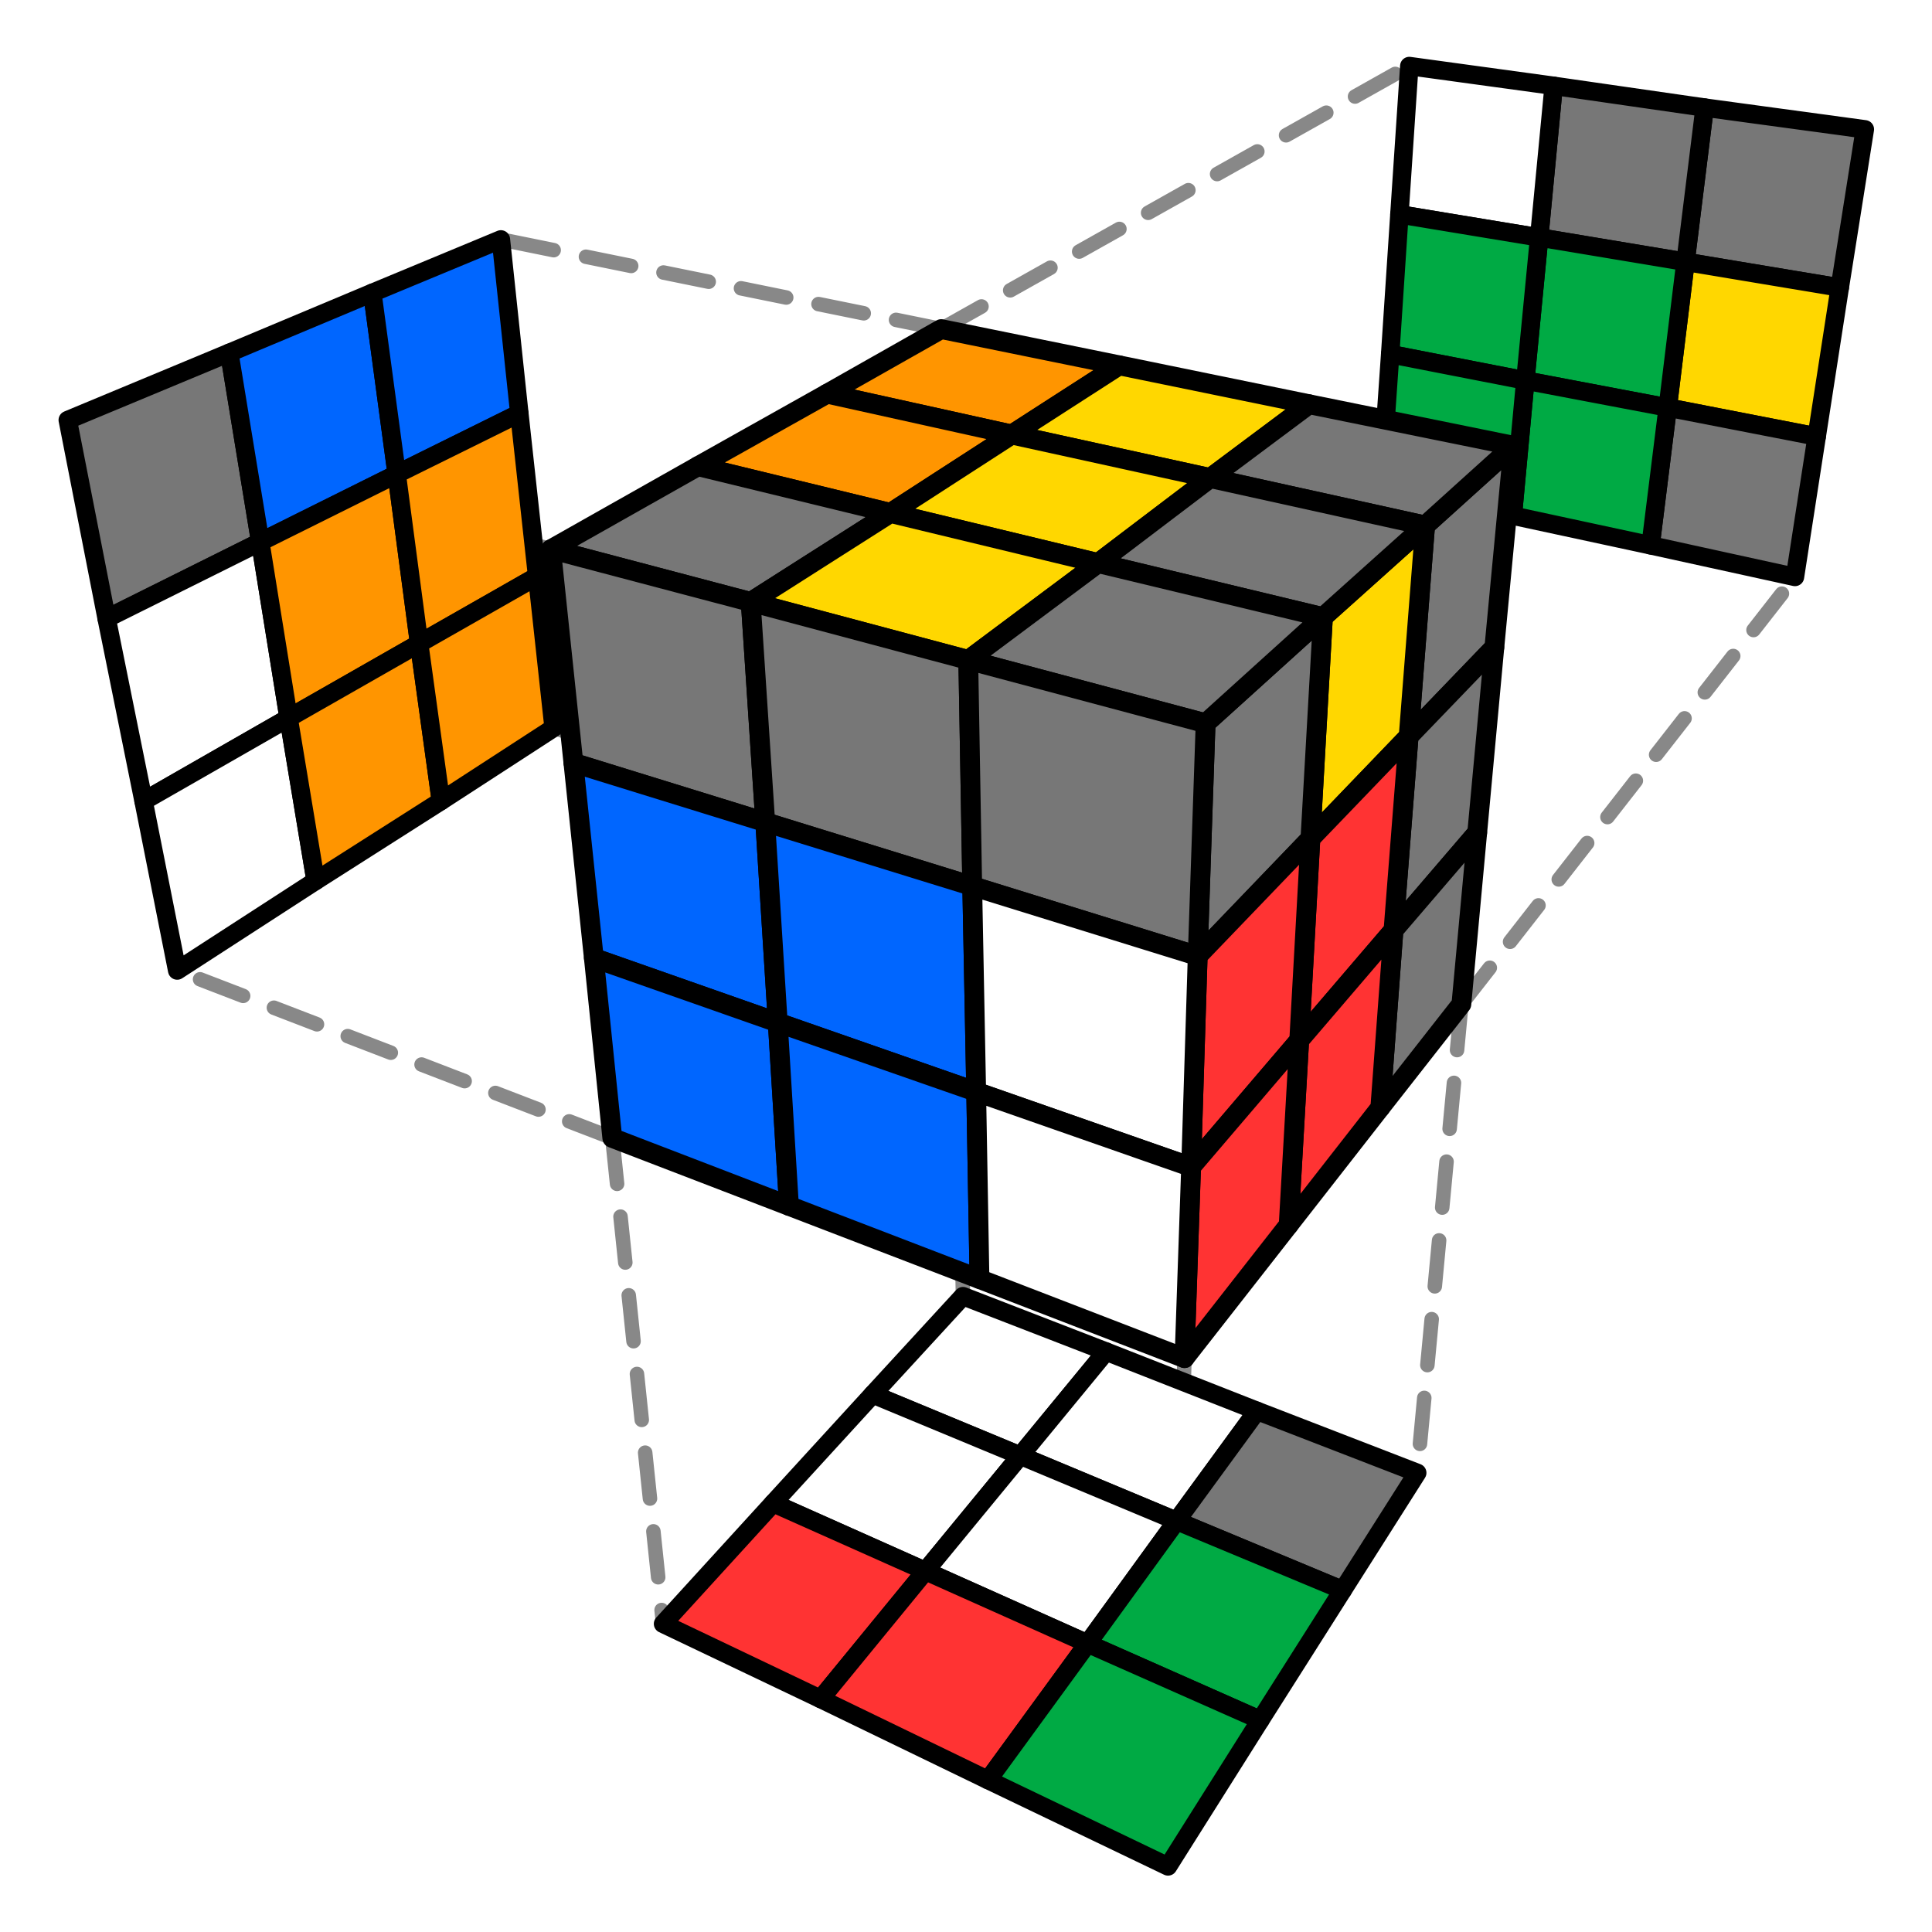
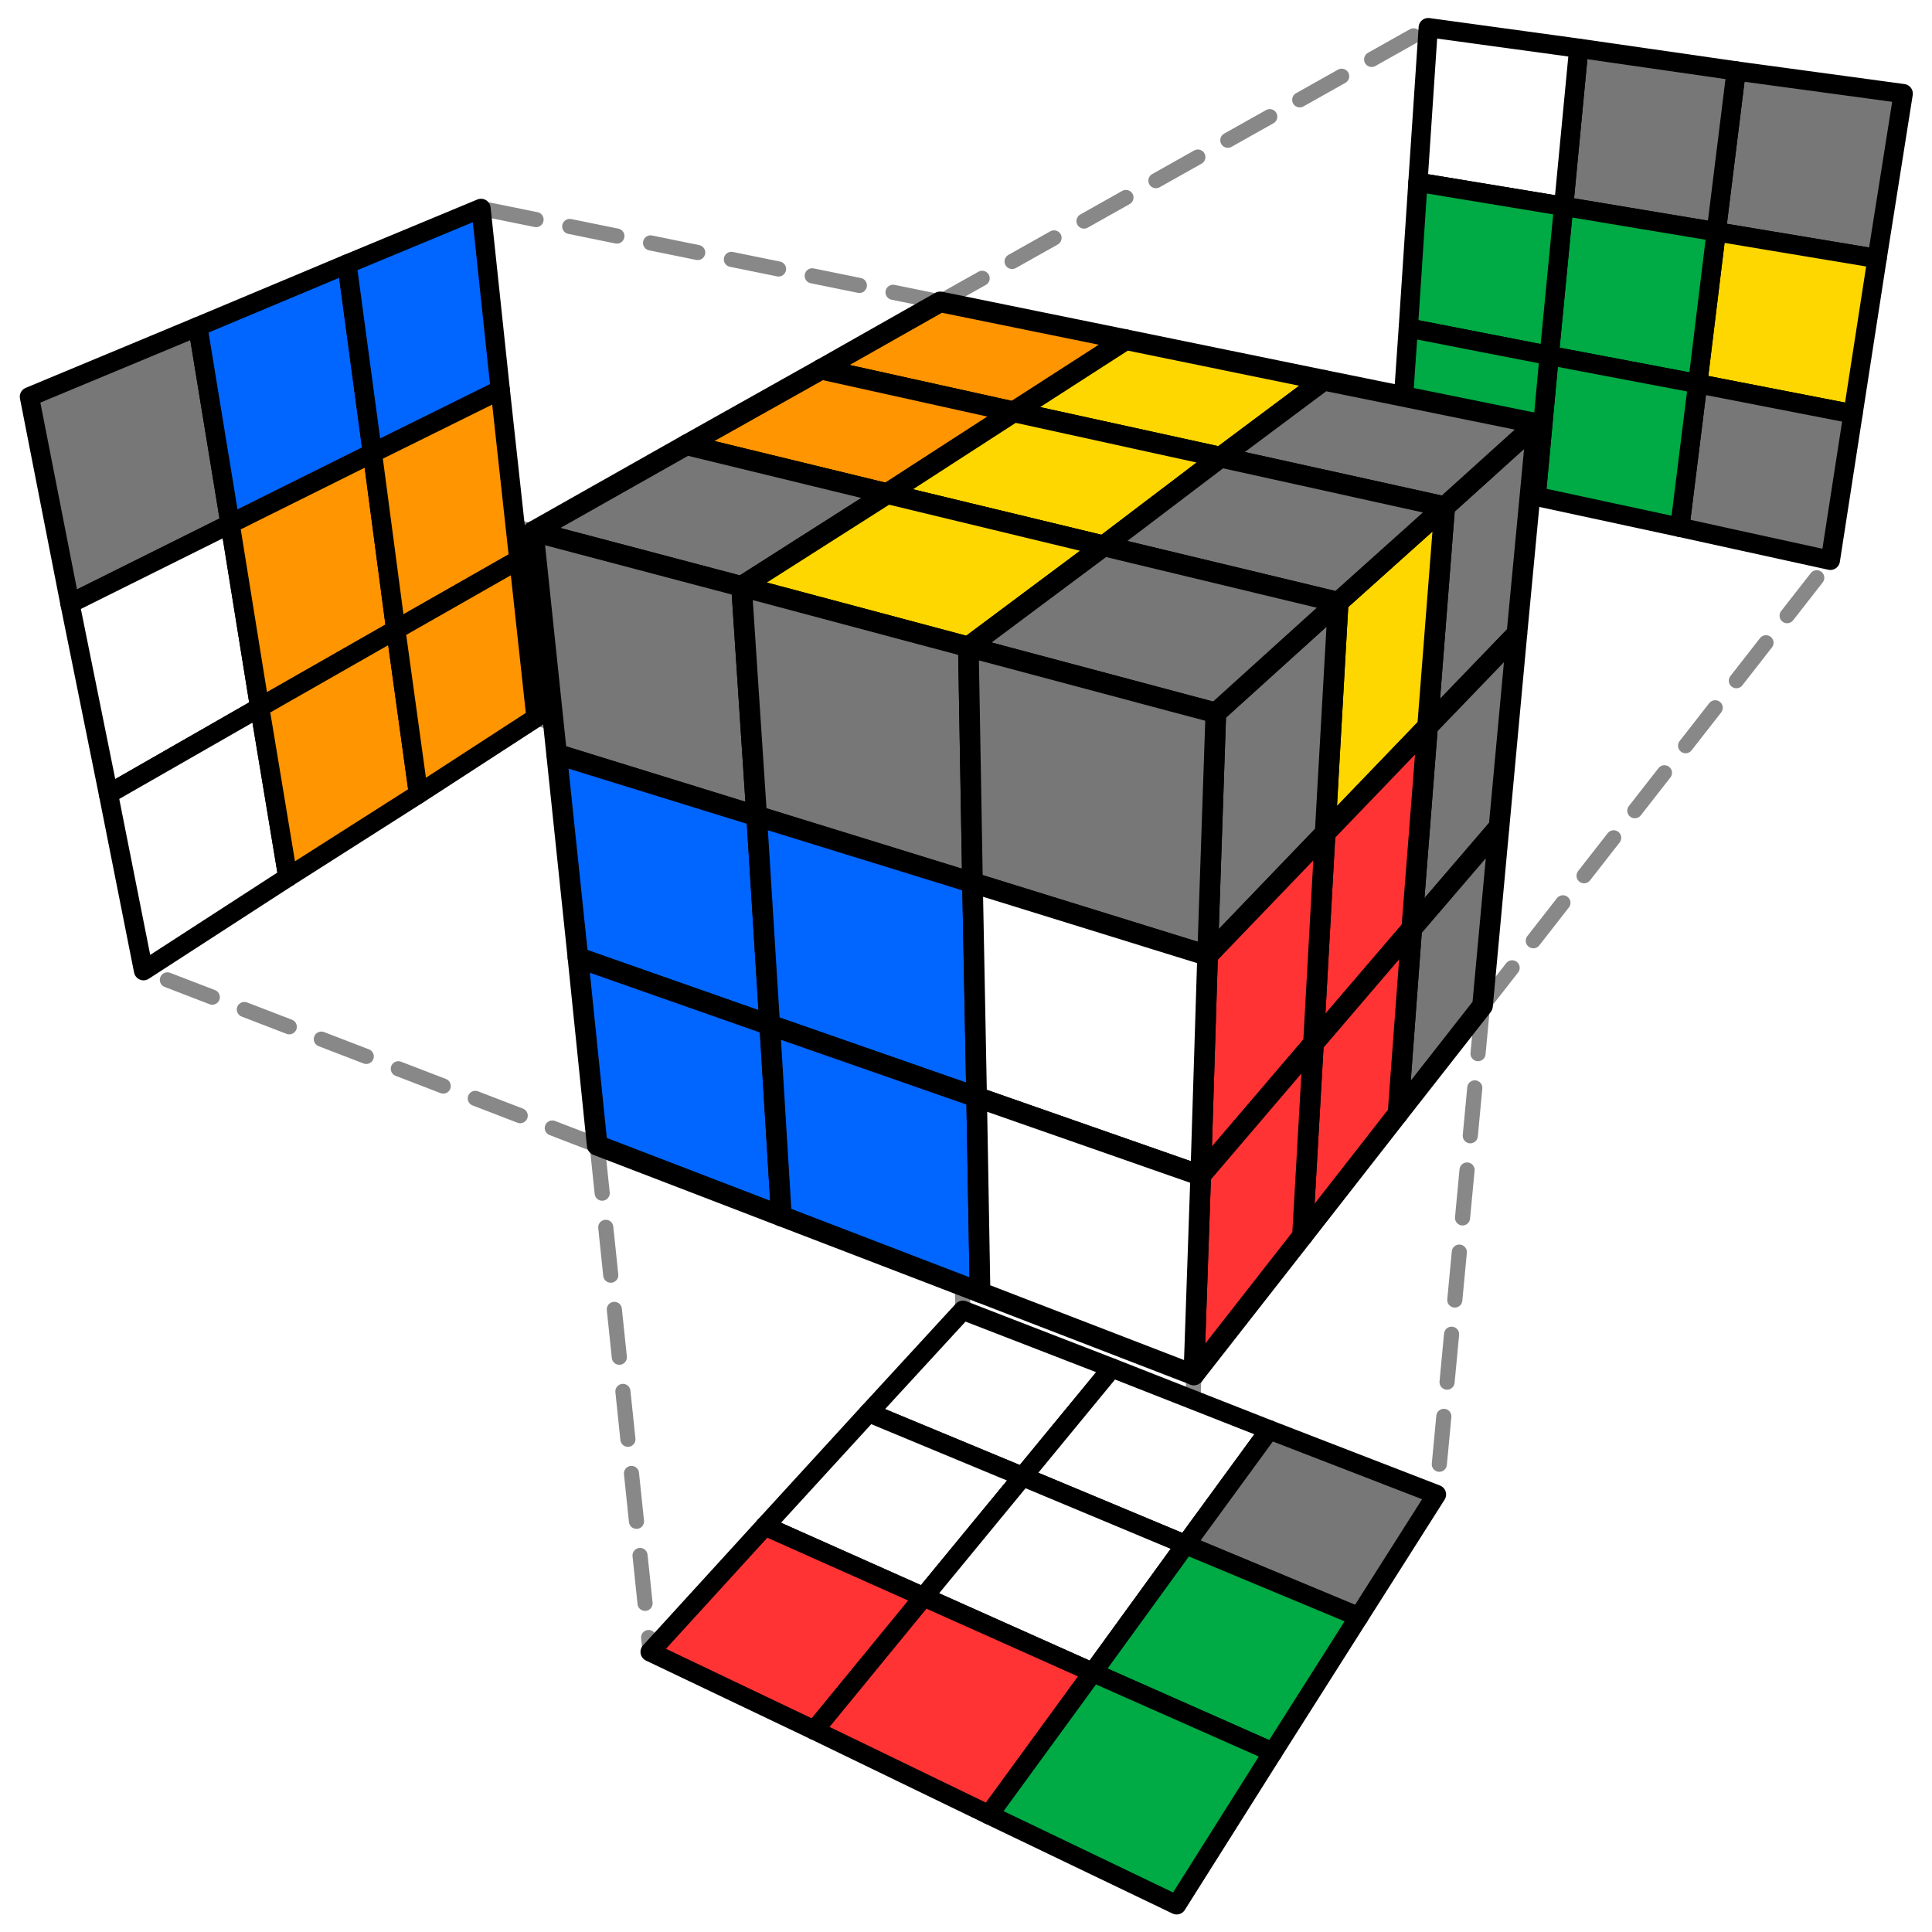
<svg xmlns="http://www.w3.org/2000/svg" width="240" height="240" viewBox="0 0 240 240">
  <rect fill="#FFFFFF" width="240" height="240" />
-   <g transform="translate(130.7653,99.34969) scale(81.89226)" style="stroke:#000000;stroke-width:0.028;stroke-linejoin:round;stroke-linecap:round">
+   <g transform="translate(131.2249,98.46804) scale(85.38859)" style="stroke:#000000;stroke-width:0.028;stroke-linejoin:round;stroke-linecap:round">
    <line x1="-0.761" y1="-0.38" x2="-1.494" y2="-0.576" stroke="#888888" stroke-width="0.022" stroke-dasharray="0.07,0.05" stroke-linecap="round" />
    <line x1="-0.169" y1="-0.714" x2="-0.837" y2="-0.85" stroke="#888888" stroke-width="0.022" stroke-dasharray="0.07,0.05" stroke-linecap="round" />
    <line x1="-0.668" y1="0.513" x2="-1.328" y2="0.259" stroke="#888888" stroke-width="0.022" stroke-dasharray="0.07,0.05" stroke-linecap="round" />
    <line x1="-0.151" y1="0.076" x2="-0.757" y2="-0.109" stroke="#888888" stroke-width="0.022" stroke-dasharray="0.07,0.05" stroke-linecap="round" />
    <line x1="-0.668" y1="0.513" x2="-0.591" y2="1.25" stroke="#888888" stroke-width="0.022" stroke-dasharray="0.07,0.05" stroke-linecap="round" />
    <line x1="0.2" y1="0.847" x2="0.175" y2="1.618" stroke="#888888" stroke-width="0.022" stroke-dasharray="0.07,0.05" stroke-linecap="round" />
    <line x1="-0.151" y1="0.076" x2="-0.136" y2="0.753" stroke="#888888" stroke-width="0.022" stroke-dasharray="0.07,0.05" stroke-linecap="round" />
    <line x1="0.62" y1="0.31" x2="0.553" y2="1.021" stroke="#888888" stroke-width="0.022" stroke-dasharray="0.07,0.05" stroke-linecap="round" />
    <line x1="-0.151" y1="0.076" x2="0.498" y2="-0.474" stroke="#888888" stroke-width="0.022" stroke-dasharray="0.07,0.05" stroke-linecap="round" />
    <line x1="0.62" y1="0.31" x2="1.126" y2="-0.338" stroke="#888888" stroke-width="0.022" stroke-dasharray="0.07,0.05" stroke-linecap="round" />
    <line x1="-0.169" y1="-0.714" x2="0.541" y2="-1.113" stroke="#888888" stroke-width="0.022" stroke-dasharray="0.07,0.05" stroke-linecap="round" />
    <line x1="0.699" y1="-0.537" x2="1.232" y2="-1.017" stroke="#888888" stroke-width="0.022" stroke-dasharray="0.07,0.05" stroke-linecap="round" />
    <polygon fill="#777777" stroke="#000000" points="-1.494,-0.576 -1.249,-0.678 -1.202,-0.391 -1.435,-0.275" />
    <polygon fill="#0066FF" stroke="#000000" points="-1.249,-0.678 -1.032,-0.769 -0.995,-0.494 -1.202,-0.391" />
    <polygon fill="#0066FF" stroke="#000000" points="-1.032,-0.769 -0.837,-0.85 -0.809,-0.586 -0.995,-0.494" />
    <polygon fill="#FFFFFF" stroke="#000000" points="-1.435,-0.275 -1.202,-0.391 -1.159,-0.124 -1.379,0.002" />
    <polygon fill="#FF9500" stroke="#000000" points="-1.202,-0.391 -0.995,-0.494 -0.961,-0.237 -1.159,-0.124" />
    <polygon fill="#FF9500" stroke="#000000" points="-0.995,-0.494 -0.809,-0.586 -0.782,-0.339 -0.961,-0.237" />
    <polygon fill="#FFFFFF" stroke="#000000" points="-1.379,0.002 -1.159,-0.124 -1.118,0.123 -1.328,0.259" />
    <polygon fill="#FF9500" stroke="#000000" points="-1.159,-0.124 -0.961,-0.237 -0.928,0.002 -1.118,0.123" />
    <polygon fill="#FF9500" stroke="#000000" points="-0.961,-0.237 -0.782,-0.339 -0.757,-0.109 -0.928,0.002" />
    <polygon fill="#FFFFFF" stroke="#000000" points="-0.136,0.753 0.081,0.837 -0.049,0.995 -0.273,0.902" />
    <polygon fill="#FFFFFF" stroke="#000000" points="0.081,0.837 0.31,0.927 0.188,1.094 -0.049,0.995" />
    <polygon fill="#777777" stroke="#000000" points="0.31,0.927 0.553,1.021 0.44,1.199 0.188,1.094" />
    <polygon fill="#FFFFFF" stroke="#000000" points="-0.273,0.902 -0.049,0.995 -0.193,1.17 -0.424,1.067" />
    <polygon fill="#FFFFFF" stroke="#000000" points="-0.049,0.995 0.188,1.094 0.053,1.28 -0.193,1.17" />
    <polygon fill="#00AA44" stroke="#000000" points="0.188,1.094 0.44,1.199 0.315,1.396 0.053,1.28" />
    <polygon fill="#FF3333" stroke="#000000" points="-0.424,1.067 -0.193,1.17 -0.352,1.364 -0.591,1.25" />
    <polygon fill="#FF3333" stroke="#000000" points="-0.193,1.17 0.053,1.28 -0.098,1.487 -0.352,1.364" />
    <polygon fill="#00AA44" stroke="#000000" points="0.053,1.28 0.315,1.396 0.175,1.618 -0.098,1.487" />
    <polygon fill="#777777" stroke="#000000" points="1.232,-1.017 0.989,-1.05 0.96,-0.816 1.194,-0.777" />
    <polygon fill="#777777" stroke="#000000" points="0.989,-1.05 0.76,-1.083 0.738,-0.853 0.96,-0.816" />
    <polygon fill="#FFFFFF" stroke="#000000" points="0.76,-1.083 0.541,-1.113 0.526,-0.888 0.738,-0.853" />
    <polygon fill="#FFD700" stroke="#000000" points="1.194,-0.777 0.96,-0.816 0.933,-0.595 1.159,-0.551" />
    <polygon fill="#00AA44" stroke="#000000" points="0.96,-0.816 0.738,-0.853 0.717,-0.636 0.933,-0.595" />
    <polygon fill="#00AA44" stroke="#000000" points="0.738,-0.853 0.526,-0.888 0.512,-0.676 0.717,-0.636" />
    <polygon fill="#777777" stroke="#000000" points="1.159,-0.551 0.933,-0.595 0.907,-0.386 1.126,-0.338" />
    <polygon fill="#00AA44" stroke="#000000" points="0.933,-0.595 0.717,-0.636 0.698,-0.431 0.907,-0.386" />
    <polygon fill="#00AA44" stroke="#000000" points="0.717,-0.636 0.512,-0.676 0.498,-0.474 0.698,-0.431" />
    <polygon fill="#777777" stroke="#000000" stroke-width="0.03" points="0.699,-0.537 0.565,-0.416 0.54,-0.096 0.67,-0.231" />
    <polygon fill="#FFD700" stroke="#000000" stroke-width="0.03" points="0.565,-0.416 0.41,-0.277 0.391,0.059 0.54,-0.096" />
    <polygon fill="#777777" stroke="#000000" stroke-width="0.03" points="0.41,-0.277 0.232,-0.116 0.22,0.237 0.391,0.059" />
    <polygon fill="#777777" stroke="#000000" stroke-width="0.03" points="0.67,-0.231 0.54,-0.096 0.517,0.198 0.644,0.05" />
    <polygon fill="#FF3333" stroke="#000000" stroke-width="0.03" points="0.54,-0.096 0.391,0.059 0.374,0.365 0.517,0.198" />
    <polygon fill="#FF3333" stroke="#000000" stroke-width="0.03" points="0.391,0.059 0.22,0.237 0.21,0.557 0.374,0.365" />
    <polygon fill="#777777" stroke="#000000" stroke-width="0.03" points="0.644,0.05 0.517,0.198 0.497,0.467 0.62,0.31" />
    <polygon fill="#FF3333" stroke="#000000" stroke-width="0.03" points="0.517,0.198 0.374,0.365 0.358,0.645 0.497,0.467" />
    <polygon fill="#FF3333" stroke="#000000" stroke-width="0.03" points="0.374,0.365 0.21,0.557 0.2,0.847 0.358,0.645" />
    <polygon fill="#FF9500" stroke="#000000" stroke-width="0.03" points="-0.169,-0.714 0.101,-0.659 -0.062,-0.554 -0.342,-0.616" />
    <polygon fill="#FFD700" stroke="#000000" stroke-width="0.03" points="0.101,-0.659 0.389,-0.6 0.239,-0.488 -0.062,-0.554" />
    <polygon fill="#777777" stroke="#000000" stroke-width="0.03" points="0.389,-0.6 0.699,-0.537 0.565,-0.416 0.239,-0.488" />
    <polygon fill="#FF9500" stroke="#000000" stroke-width="0.03" points="-0.342,-0.616 -0.062,-0.554 -0.246,-0.435 -0.538,-0.506" />
    <polygon fill="#FFD700" stroke="#000000" stroke-width="0.03" points="-0.062,-0.554 0.239,-0.488 0.069,-0.359 -0.246,-0.435" />
    <polygon fill="#777777" stroke="#000000" stroke-width="0.03" points="0.239,-0.488 0.565,-0.416 0.41,-0.277 0.069,-0.359" />
    <polygon fill="#777777" stroke="#000000" stroke-width="0.03" points="-0.538,-0.506 -0.246,-0.435 -0.458,-0.3 -0.761,-0.38" />
    <polygon fill="#FFD700" stroke="#000000" stroke-width="0.03" points="-0.246,-0.435 0.069,-0.359 -0.128,-0.212 -0.458,-0.3" />
    <polygon fill="#777777" stroke="#000000" stroke-width="0.03" points="0.069,-0.359 0.41,-0.277 0.232,-0.116 -0.128,-0.212" />
    <polygon fill="#777777" stroke="#000000" stroke-width="0.03" points="-0.761,-0.38 -0.458,-0.3 -0.436,0.034 -0.727,-0.056" />
    <polygon fill="#777777" stroke="#000000" stroke-width="0.03" points="-0.458,-0.3 -0.128,-0.212 -0.122,0.131 -0.436,0.034" />
    <polygon fill="#777777" stroke="#000000" stroke-width="0.03" points="-0.128,-0.212 0.232,-0.116 0.22,0.237 -0.122,0.131" />
    <polygon fill="#0066FF" stroke="#000000" stroke-width="0.03" points="-0.727,-0.056 -0.436,0.034 -0.417,0.338 -0.696,0.24" />
    <polygon fill="#0066FF" stroke="#000000" stroke-width="0.03" points="-0.436,0.034 -0.122,0.131 -0.116,0.443 -0.417,0.338" />
    <polygon fill="#FFFFFF" stroke="#000000" stroke-width="0.03" points="-0.122,0.131 0.22,0.237 0.21,0.557 -0.116,0.443" />
    <polygon fill="#0066FF" stroke="#000000" stroke-width="0.03" points="-0.696,0.24 -0.417,0.338 -0.4,0.616 -0.668,0.513" />
    <polygon fill="#0066FF" stroke="#000000" stroke-width="0.03" points="-0.417,0.338 -0.116,0.443 -0.111,0.727 -0.4,0.616" />
    <polygon fill="#FFFFFF" stroke="#000000" stroke-width="0.03" points="-0.116,0.443 0.21,0.557 0.2,0.847 -0.111,0.727" />
  </g>
</svg>
